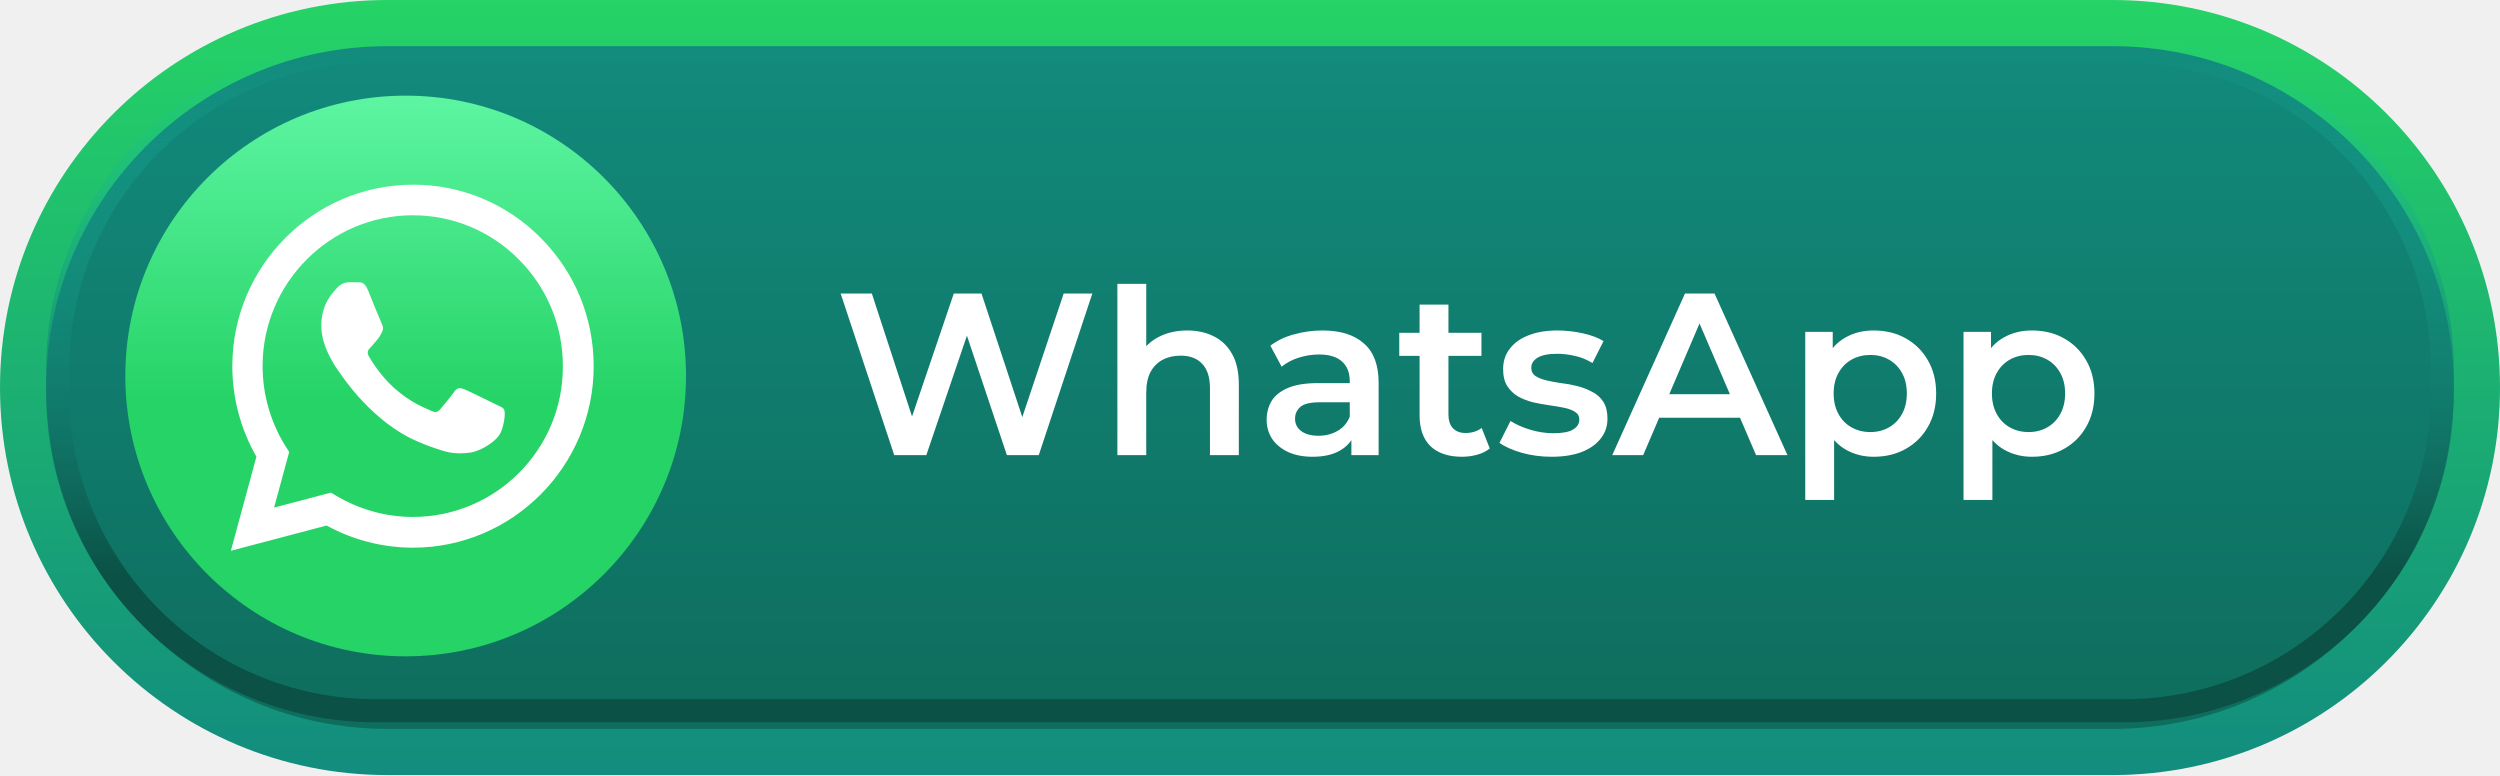
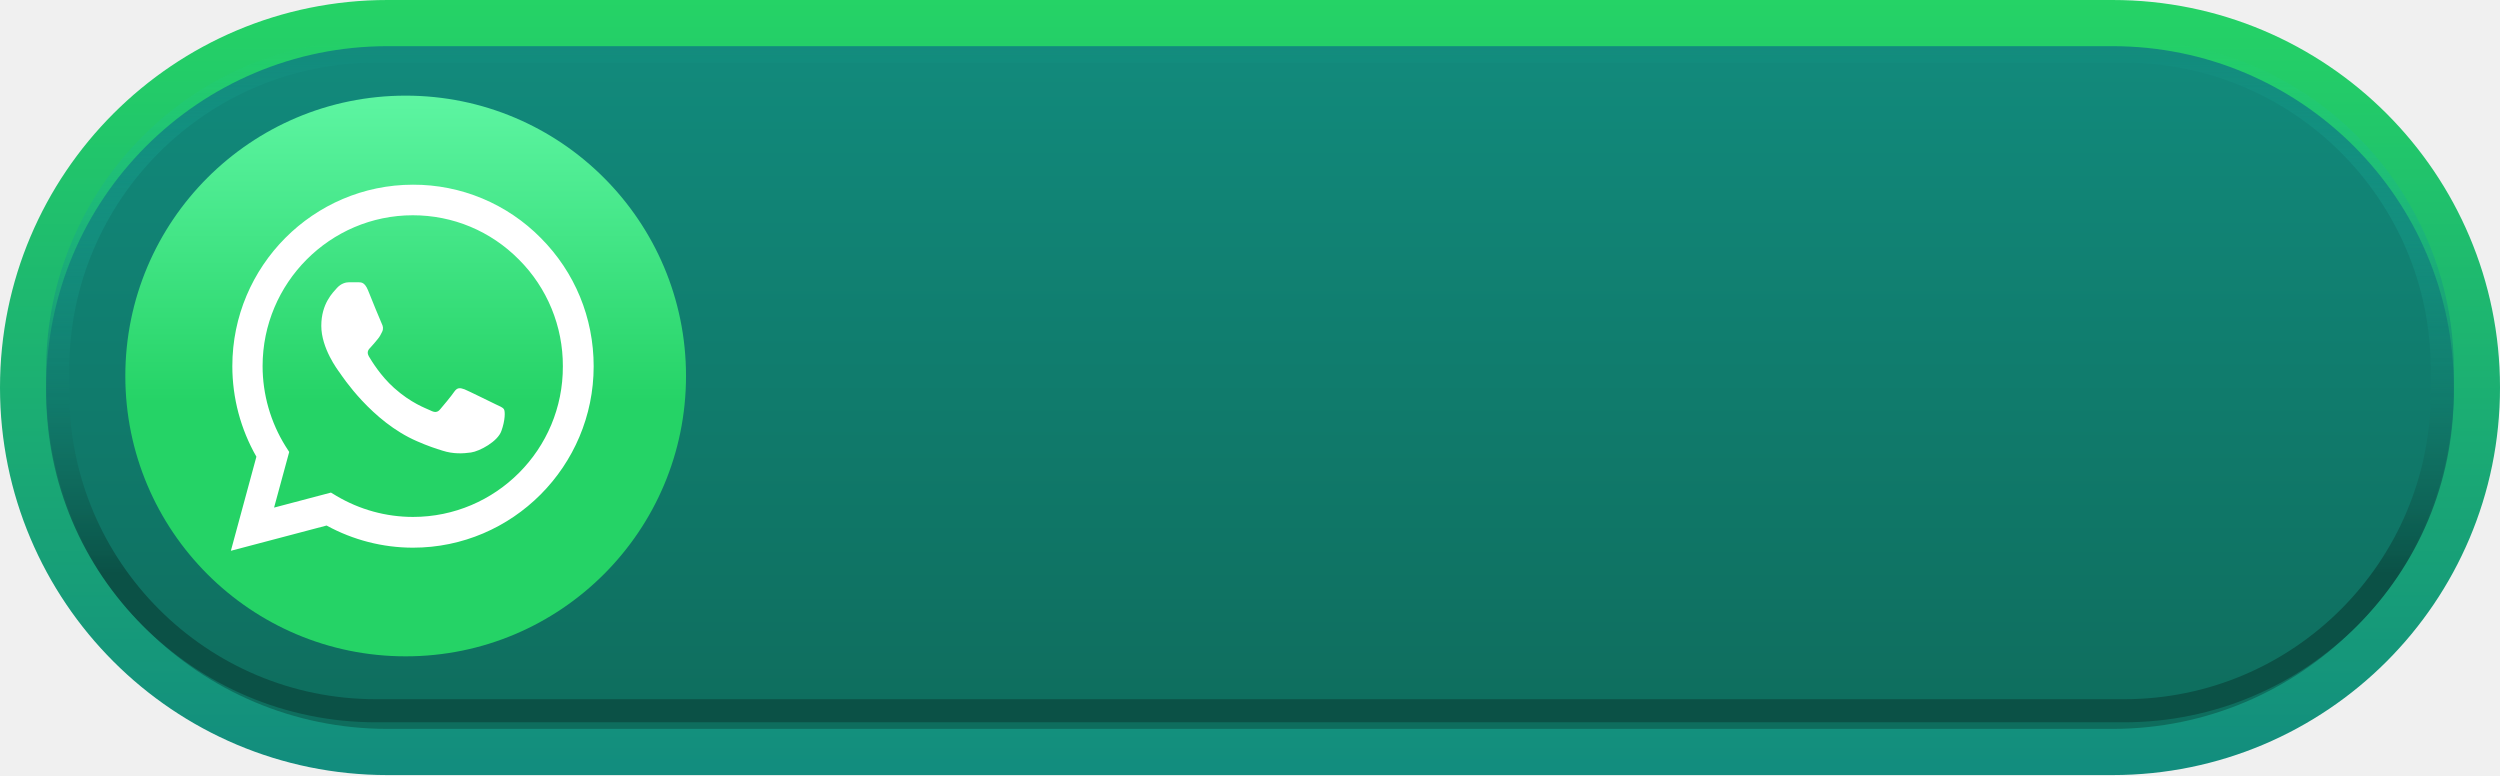
<svg xmlns="http://www.w3.org/2000/svg" width="758" height="235" viewBox="0 0 758 235" fill="none">
-   <rect x="-7" y="7" width="744" height="221" rx="110.5" transform="matrix(-1 0 0 1 744 0)" fill="url(#paint0_linear_377_506)" stroke="url(#paint1_linear_377_506)" stroke-width="14" />
-   <circle cx="85" cy="85" r="85" transform="matrix(-1 0 0 1 208 29)" fill="url(#paint2_linear_377_506)" />
-   <rect x="-3.5" y="3.5" width="723" height="200" rx="96.5" transform="matrix(-1 0 0 1 737 12)" stroke="url(#paint3_linear_377_506)" stroke-width="7" />
-   <path d="M271.13 138L254.89 89H264.34L278.83 133.31H274.14L289.19 89H297.59L312.22 133.31H307.67L322.51 89H331.19L314.95 138H305.29L291.92 98.03H294.44L280.86 138H271.13ZM359.999 100.2C362.985 100.2 365.645 100.783 367.979 101.95C370.359 103.117 372.225 104.913 373.579 107.34C374.932 109.72 375.609 112.8 375.609 116.58V138H366.859V117.7C366.859 114.387 366.065 111.913 364.479 110.28C362.939 108.647 360.769 107.83 357.969 107.83C355.915 107.83 354.095 108.25 352.509 109.09C350.922 109.93 349.685 111.19 348.799 112.87C347.959 114.503 347.539 116.58 347.539 119.1V138H338.789V86.06H347.539V110.7L345.649 107.62C346.955 105.24 348.845 103.42 351.319 102.16C353.839 100.853 356.732 100.2 359.999 100.2ZM409.739 138V130.44L409.249 128.83V115.6C409.249 113.033 408.479 111.05 406.939 109.65C405.399 108.203 403.065 107.48 399.939 107.48C397.839 107.48 395.762 107.807 393.709 108.46C391.702 109.113 389.999 110.023 388.599 111.19L385.169 104.82C387.175 103.28 389.555 102.137 392.309 101.39C395.109 100.597 398.002 100.2 400.989 100.2C406.402 100.2 410.579 101.507 413.519 104.12C416.505 106.687 417.999 110.677 417.999 116.09V138H409.739ZM397.979 138.49C395.179 138.49 392.729 138.023 390.629 137.09C388.529 136.11 386.895 134.78 385.729 133.1C384.609 131.373 384.049 129.437 384.049 127.29C384.049 125.19 384.539 123.3 385.519 121.62C386.545 119.94 388.202 118.61 390.489 117.63C392.775 116.65 395.809 116.16 399.589 116.16H410.439V121.97H400.219C397.232 121.97 395.225 122.46 394.199 123.44C393.172 124.373 392.659 125.54 392.659 126.94C392.659 128.527 393.289 129.787 394.549 130.72C395.809 131.653 397.559 132.12 399.799 132.12C401.945 132.12 403.859 131.63 405.539 130.65C407.265 129.67 408.502 128.223 409.249 126.31L410.719 131.56C409.879 133.753 408.362 135.457 406.169 136.67C404.022 137.883 401.292 138.49 397.979 138.49ZM443.298 138.49C439.192 138.49 436.018 137.44 433.778 135.34C431.538 133.193 430.418 130.043 430.418 125.89V92.36H439.168V125.68C439.168 127.453 439.612 128.83 440.498 129.81C441.432 130.79 442.715 131.28 444.348 131.28C446.308 131.28 447.942 130.767 449.248 129.74L451.698 135.97C450.672 136.81 449.412 137.44 447.918 137.86C446.425 138.28 444.885 138.49 443.298 138.49ZM424.258 107.9V100.9H449.178V107.9H424.258ZM470.446 138.49C467.32 138.49 464.31 138.093 461.416 137.3C458.57 136.46 456.306 135.457 454.626 134.29L457.986 127.64C459.666 128.713 461.673 129.6 464.006 130.3C466.34 131 468.673 131.35 471.006 131.35C473.76 131.35 475.743 130.977 476.956 130.23C478.216 129.483 478.846 128.48 478.846 127.22C478.846 126.193 478.426 125.423 477.586 124.91C476.746 124.35 475.65 123.93 474.296 123.65C472.943 123.37 471.426 123.113 469.746 122.88C468.113 122.647 466.456 122.343 464.776 121.97C463.143 121.55 461.65 120.967 460.296 120.22C458.943 119.427 457.846 118.377 457.006 117.07C456.166 115.763 455.746 114.037 455.746 111.89C455.746 109.51 456.423 107.457 457.776 105.73C459.13 103.957 461.02 102.603 463.446 101.67C465.92 100.69 468.836 100.2 472.196 100.2C474.716 100.2 477.26 100.48 479.826 101.04C482.393 101.6 484.516 102.393 486.196 103.42L482.836 110.07C481.063 108.997 479.266 108.273 477.446 107.9C475.673 107.48 473.9 107.27 472.126 107.27C469.466 107.27 467.483 107.667 466.176 108.46C464.916 109.253 464.286 110.257 464.286 111.47C464.286 112.59 464.706 113.43 465.546 113.99C466.386 114.55 467.483 114.993 468.836 115.32C470.19 115.647 471.683 115.927 473.316 116.16C474.996 116.347 476.653 116.65 478.286 117.07C479.92 117.49 481.413 118.073 482.766 118.82C484.166 119.52 485.286 120.523 486.126 121.83C486.966 123.137 487.386 124.84 487.386 126.94C487.386 129.273 486.686 131.303 485.286 133.03C483.933 134.757 481.996 136.11 479.476 137.09C476.956 138.023 473.946 138.49 470.446 138.49ZM488.832 138L510.882 89H519.842L541.962 138H532.442L513.472 93.83H517.112L498.212 138H488.832ZM498.982 126.66L501.432 119.52H527.892L530.342 126.66H498.982ZM568.073 138.49C565.04 138.49 562.263 137.79 559.743 136.39C557.27 134.99 555.287 132.89 553.793 130.09C552.347 127.243 551.623 123.65 551.623 119.31C551.623 114.923 552.323 111.33 553.723 108.53C555.17 105.73 557.13 103.653 559.603 102.3C562.077 100.9 564.9 100.2 568.073 100.2C571.76 100.2 575.003 100.993 577.803 102.58C580.65 104.167 582.89 106.383 584.523 109.23C586.203 112.077 587.043 115.437 587.043 119.31C587.043 123.183 586.203 126.567 584.523 129.46C582.89 132.307 580.65 134.523 577.803 136.11C575.003 137.697 571.76 138.49 568.073 138.49ZM547.353 151.58V100.62H555.683V109.44L555.403 119.38L556.103 129.32V151.58H547.353ZM567.093 131C569.193 131 571.06 130.533 572.693 129.6C574.373 128.667 575.703 127.313 576.683 125.54C577.663 123.767 578.153 121.69 578.153 119.31C578.153 116.883 577.663 114.807 576.683 113.08C575.703 111.307 574.373 109.953 572.693 109.02C571.06 108.087 569.193 107.62 567.093 107.62C564.993 107.62 563.103 108.087 561.423 109.02C559.743 109.953 558.413 111.307 557.433 113.08C556.453 114.807 555.963 116.883 555.963 119.31C555.963 121.69 556.453 123.767 557.433 125.54C558.413 127.313 559.743 128.667 561.423 129.6C563.103 130.533 564.993 131 567.093 131ZM616.062 138.49C613.028 138.49 610.252 137.79 607.732 136.39C605.258 134.99 603.275 132.89 601.782 130.09C600.335 127.243 599.612 123.65 599.612 119.31C599.612 114.923 600.312 111.33 601.712 108.53C603.158 105.73 605.118 103.653 607.592 102.3C610.065 100.9 612.888 100.2 616.062 100.2C619.748 100.2 622.992 100.993 625.792 102.58C628.638 104.167 630.878 106.383 632.512 109.23C634.192 112.077 635.032 115.437 635.032 119.31C635.032 123.183 634.192 126.567 632.512 129.46C630.878 132.307 628.638 134.523 625.792 136.11C622.992 137.697 619.748 138.49 616.062 138.49ZM595.342 151.58V100.62H603.672V109.44L603.392 119.38L604.092 129.32V151.58H595.342ZM615.082 131C617.182 131 619.048 130.533 620.682 129.6C622.362 128.667 623.692 127.313 624.672 125.54C625.652 123.767 626.142 121.69 626.142 119.31C626.142 116.883 625.652 114.807 624.672 113.08C623.692 111.307 622.362 109.953 620.682 109.02C619.048 108.087 617.182 107.62 615.082 107.62C612.982 107.62 611.092 108.087 609.412 109.02C607.732 109.953 606.402 111.307 605.422 113.08C604.442 114.807 603.952 116.883 603.952 119.31C603.952 121.69 604.442 123.767 605.422 125.54C606.402 127.313 607.732 128.667 609.412 129.6C611.092 130.533 612.982 131 615.082 131Z" fill="white" />
+   <rect x="-7" y="7" width="744" height="221" rx="110.5" transform="matrix(-1 0 0 1 744 0)" fill="url(#paint0_linear_381_397)" stroke="url(#paint1_linear_381_397)" stroke-width="14" />
+   <circle cx="85" cy="85" r="85" transform="matrix(-1 0 0 1 208 29)" fill="url(#paint2_linear_381_397)" />
+   <rect x="-3.5" y="3.5" width="723" height="200" rx="96.5" transform="matrix(-1 0 0 1 737 12)" stroke="url(#paint3_linear_381_397)" stroke-width="7" />
  <path d="M163.97 72.151C158.901 67.012 152.865 62.938 146.212 60.165C139.56 57.392 132.424 55.976 125.221 56C95.04 56 70.442 80.698 70.442 111.001C70.442 120.713 72.985 130.148 77.739 138.473L70 167L99.02 159.341C107.035 163.726 116.045 166.057 125.221 166.057C155.402 166.057 180 141.359 180 111.056C180 96.349 174.307 82.529 163.97 72.151ZM125.221 156.733C117.04 156.733 109.025 154.513 102.005 150.35L100.347 149.351L83.1 153.902L87.688 137.03L86.583 135.31C82.037 128.023 79.623 119.599 79.618 111.001C79.618 85.804 100.07 65.269 125.166 65.269C137.327 65.269 148.769 70.042 157.337 78.7C161.58 82.939 164.942 87.982 167.229 93.537C169.516 99.091 170.681 105.046 170.658 111.056C170.769 136.253 150.317 156.733 125.221 156.733ZM150.206 122.545C148.824 121.879 142.08 118.549 140.864 118.049C139.593 117.605 138.709 117.383 137.769 118.715C136.829 120.103 134.231 123.211 133.457 124.099C132.683 125.042 131.854 125.153 130.472 124.432C129.09 123.766 124.668 122.267 119.472 117.605C115.382 113.942 112.673 109.447 111.844 108.059C111.07 106.672 111.734 105.95 112.452 105.229C113.06 104.618 113.834 103.619 114.497 102.842C115.161 102.065 115.437 101.455 115.879 100.567C116.322 99.623 116.1 98.846 115.769 98.18C115.437 97.514 112.673 90.743 111.568 87.968C110.462 85.304 109.302 85.637 108.472 85.582H105.819C104.879 85.582 103.442 85.915 102.171 87.302C100.955 88.69 97.417 92.02 97.417 98.791C97.417 105.562 102.337 112.111 103 112.999C103.663 113.942 112.673 127.817 126.382 133.756C129.643 135.199 132.186 136.031 134.176 136.642C137.437 137.696 140.422 137.53 142.799 137.197C145.452 136.808 150.925 133.867 152.03 130.648C153.191 127.429 153.191 124.709 152.804 124.099C152.417 123.488 151.588 123.211 150.206 122.545Z" fill="white" />
  <defs>
-     <linearGradient id="paint0_linear_377_506" x1="379" y1="0" x2="379" y2="235" gradientUnits="userSpaceOnUse">
+     <linearGradient id="paint0_linear_381_397" x1="379" y1="0" x2="379" y2="235" gradientUnits="userSpaceOnUse">
      <stop stop-color="#128C7E" />
      <stop offset="1" stop-color="#0E6B5B" />
    </linearGradient>
-     <linearGradient id="paint1_linear_377_506" x1="379" y1="0" x2="379" y2="235" gradientUnits="userSpaceOnUse">
+     <linearGradient id="paint1_linear_381_397" x1="379" y1="0" x2="379" y2="235" gradientUnits="userSpaceOnUse">
      <stop stop-color="#25D366" />
      <stop offset="1" stop-color="#128C7E" />
    </linearGradient>
-     <linearGradient id="paint2_linear_377_506" x1="85" y1="0" x2="85" y2="170" gradientUnits="userSpaceOnUse">
+     <linearGradient id="paint2_linear_381_397" x1="85" y1="0" x2="85" y2="170" gradientUnits="userSpaceOnUse">
      <stop stop-color="#5DF5A2" />
      <stop offset="0.548" stop-color="#25D366" />
    </linearGradient>
-     <linearGradient id="paint3_linear_377_506" x1="365" y1="207" x2="365" y2="0" gradientUnits="userSpaceOnUse">
+     <linearGradient id="paint3_linear_381_397" x1="365" y1="207" x2="365" y2="0" gradientUnits="userSpaceOnUse">
      <stop offset="0.216" stop-color="#0B5146" />
      <stop offset="1" stop-color="#1DD1B8" stop-opacity="0" />
    </linearGradient>
  </defs>
</svg>
